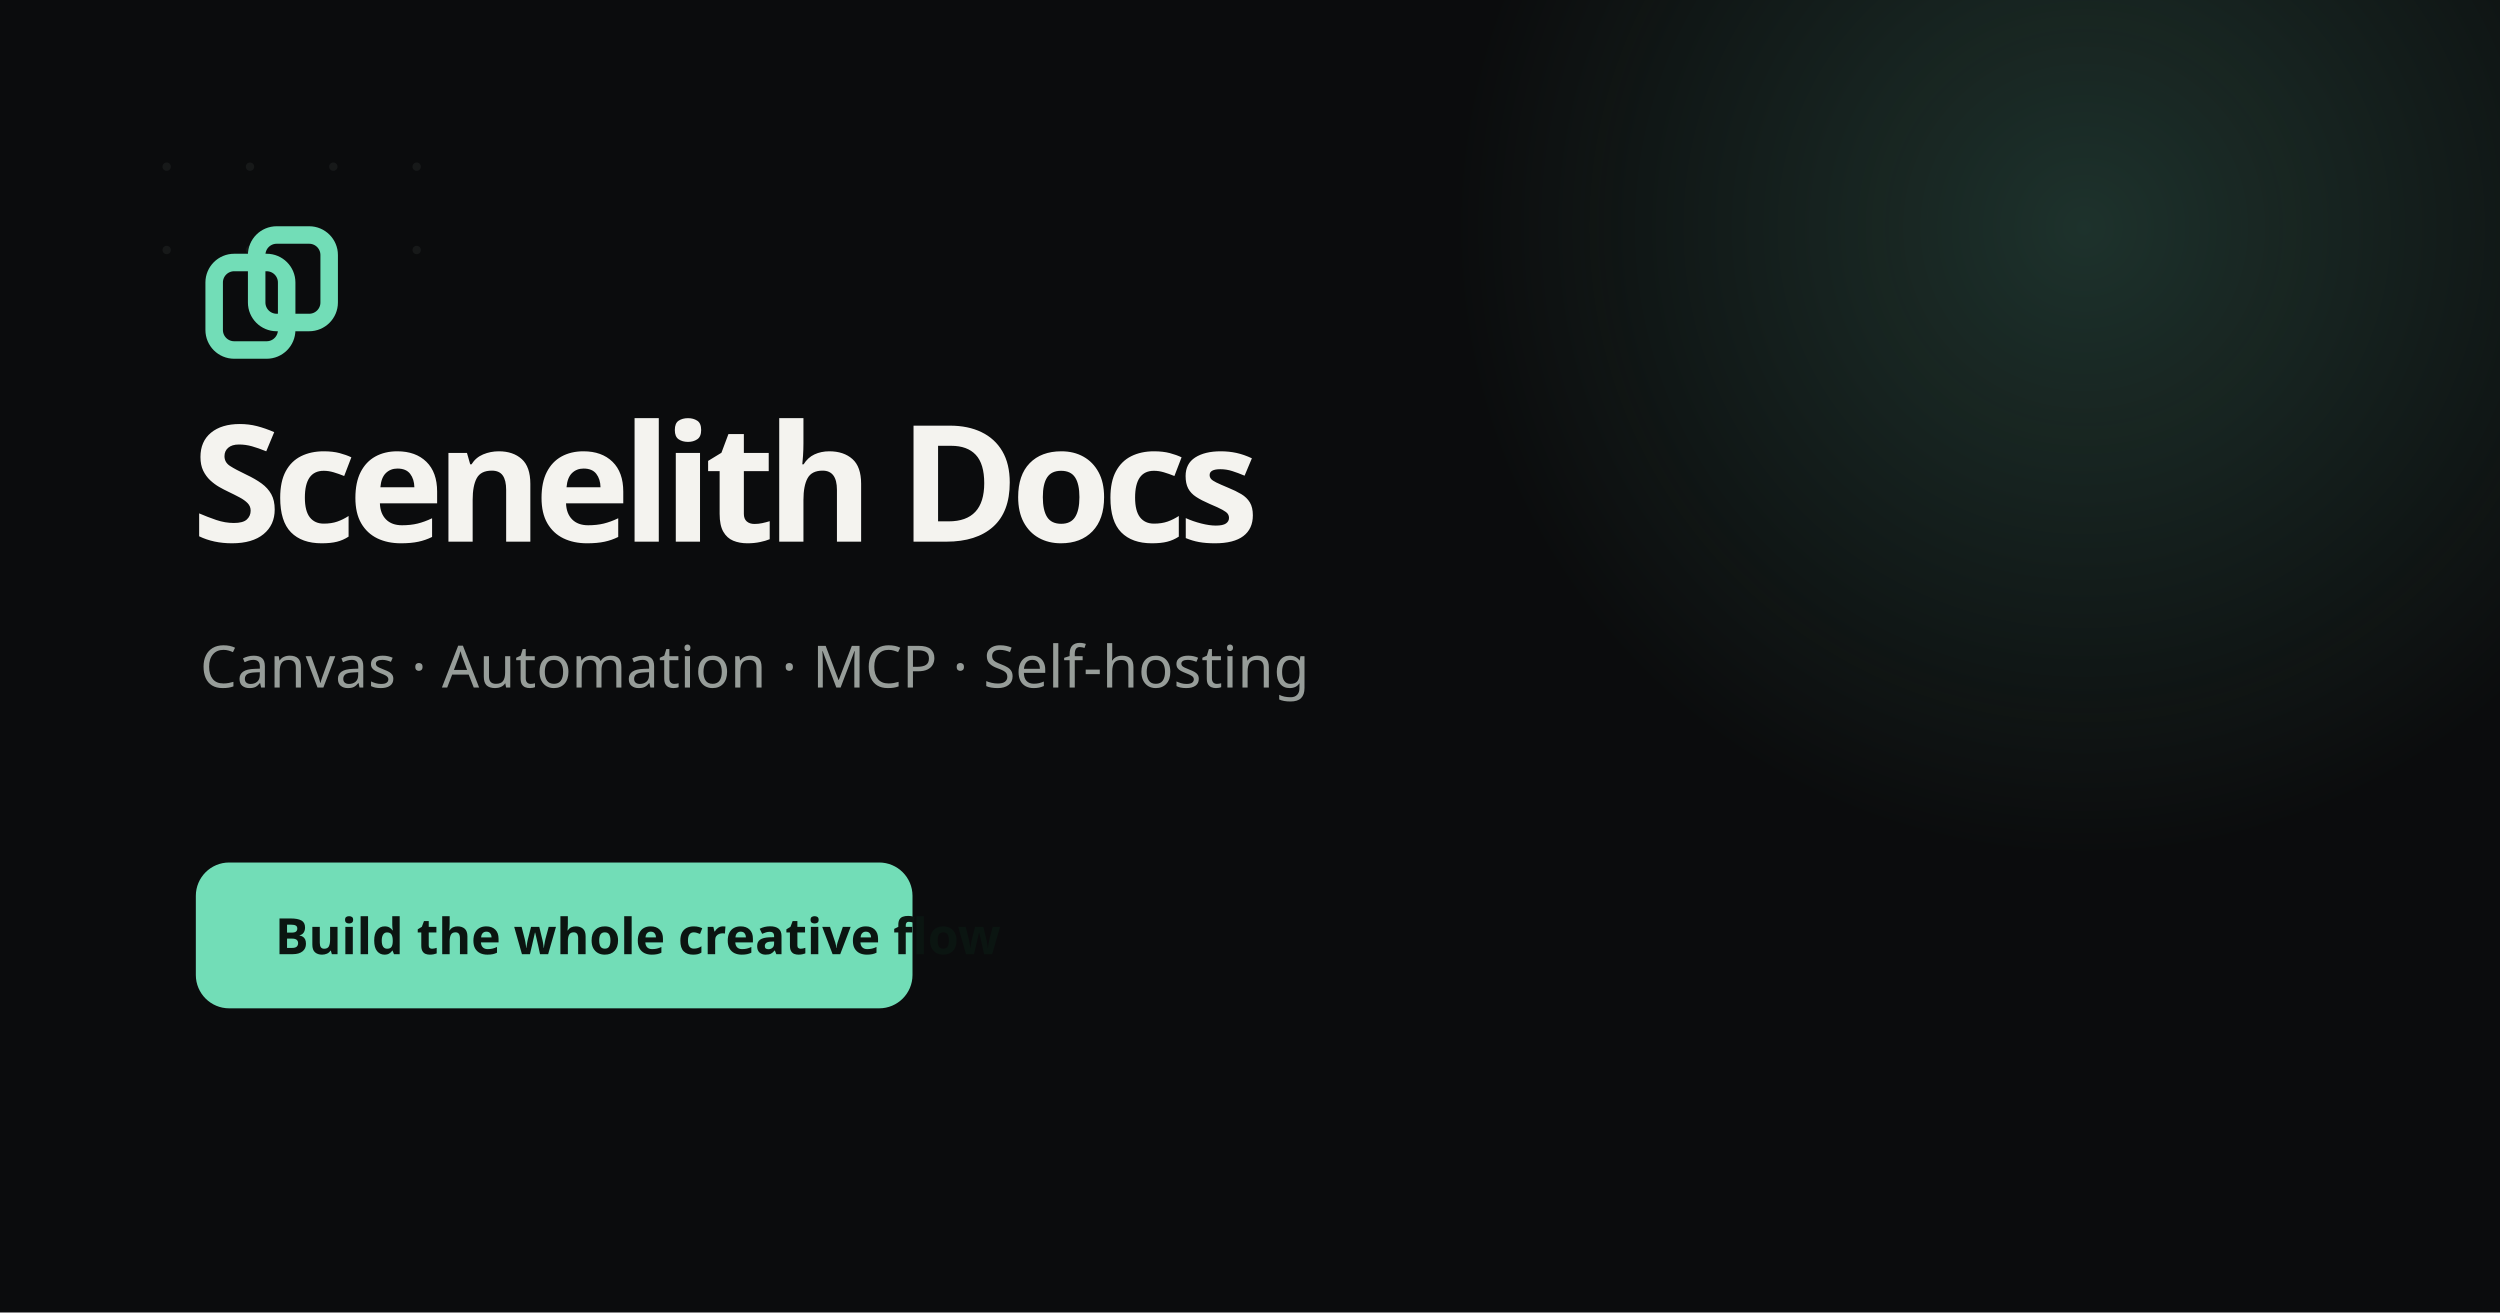
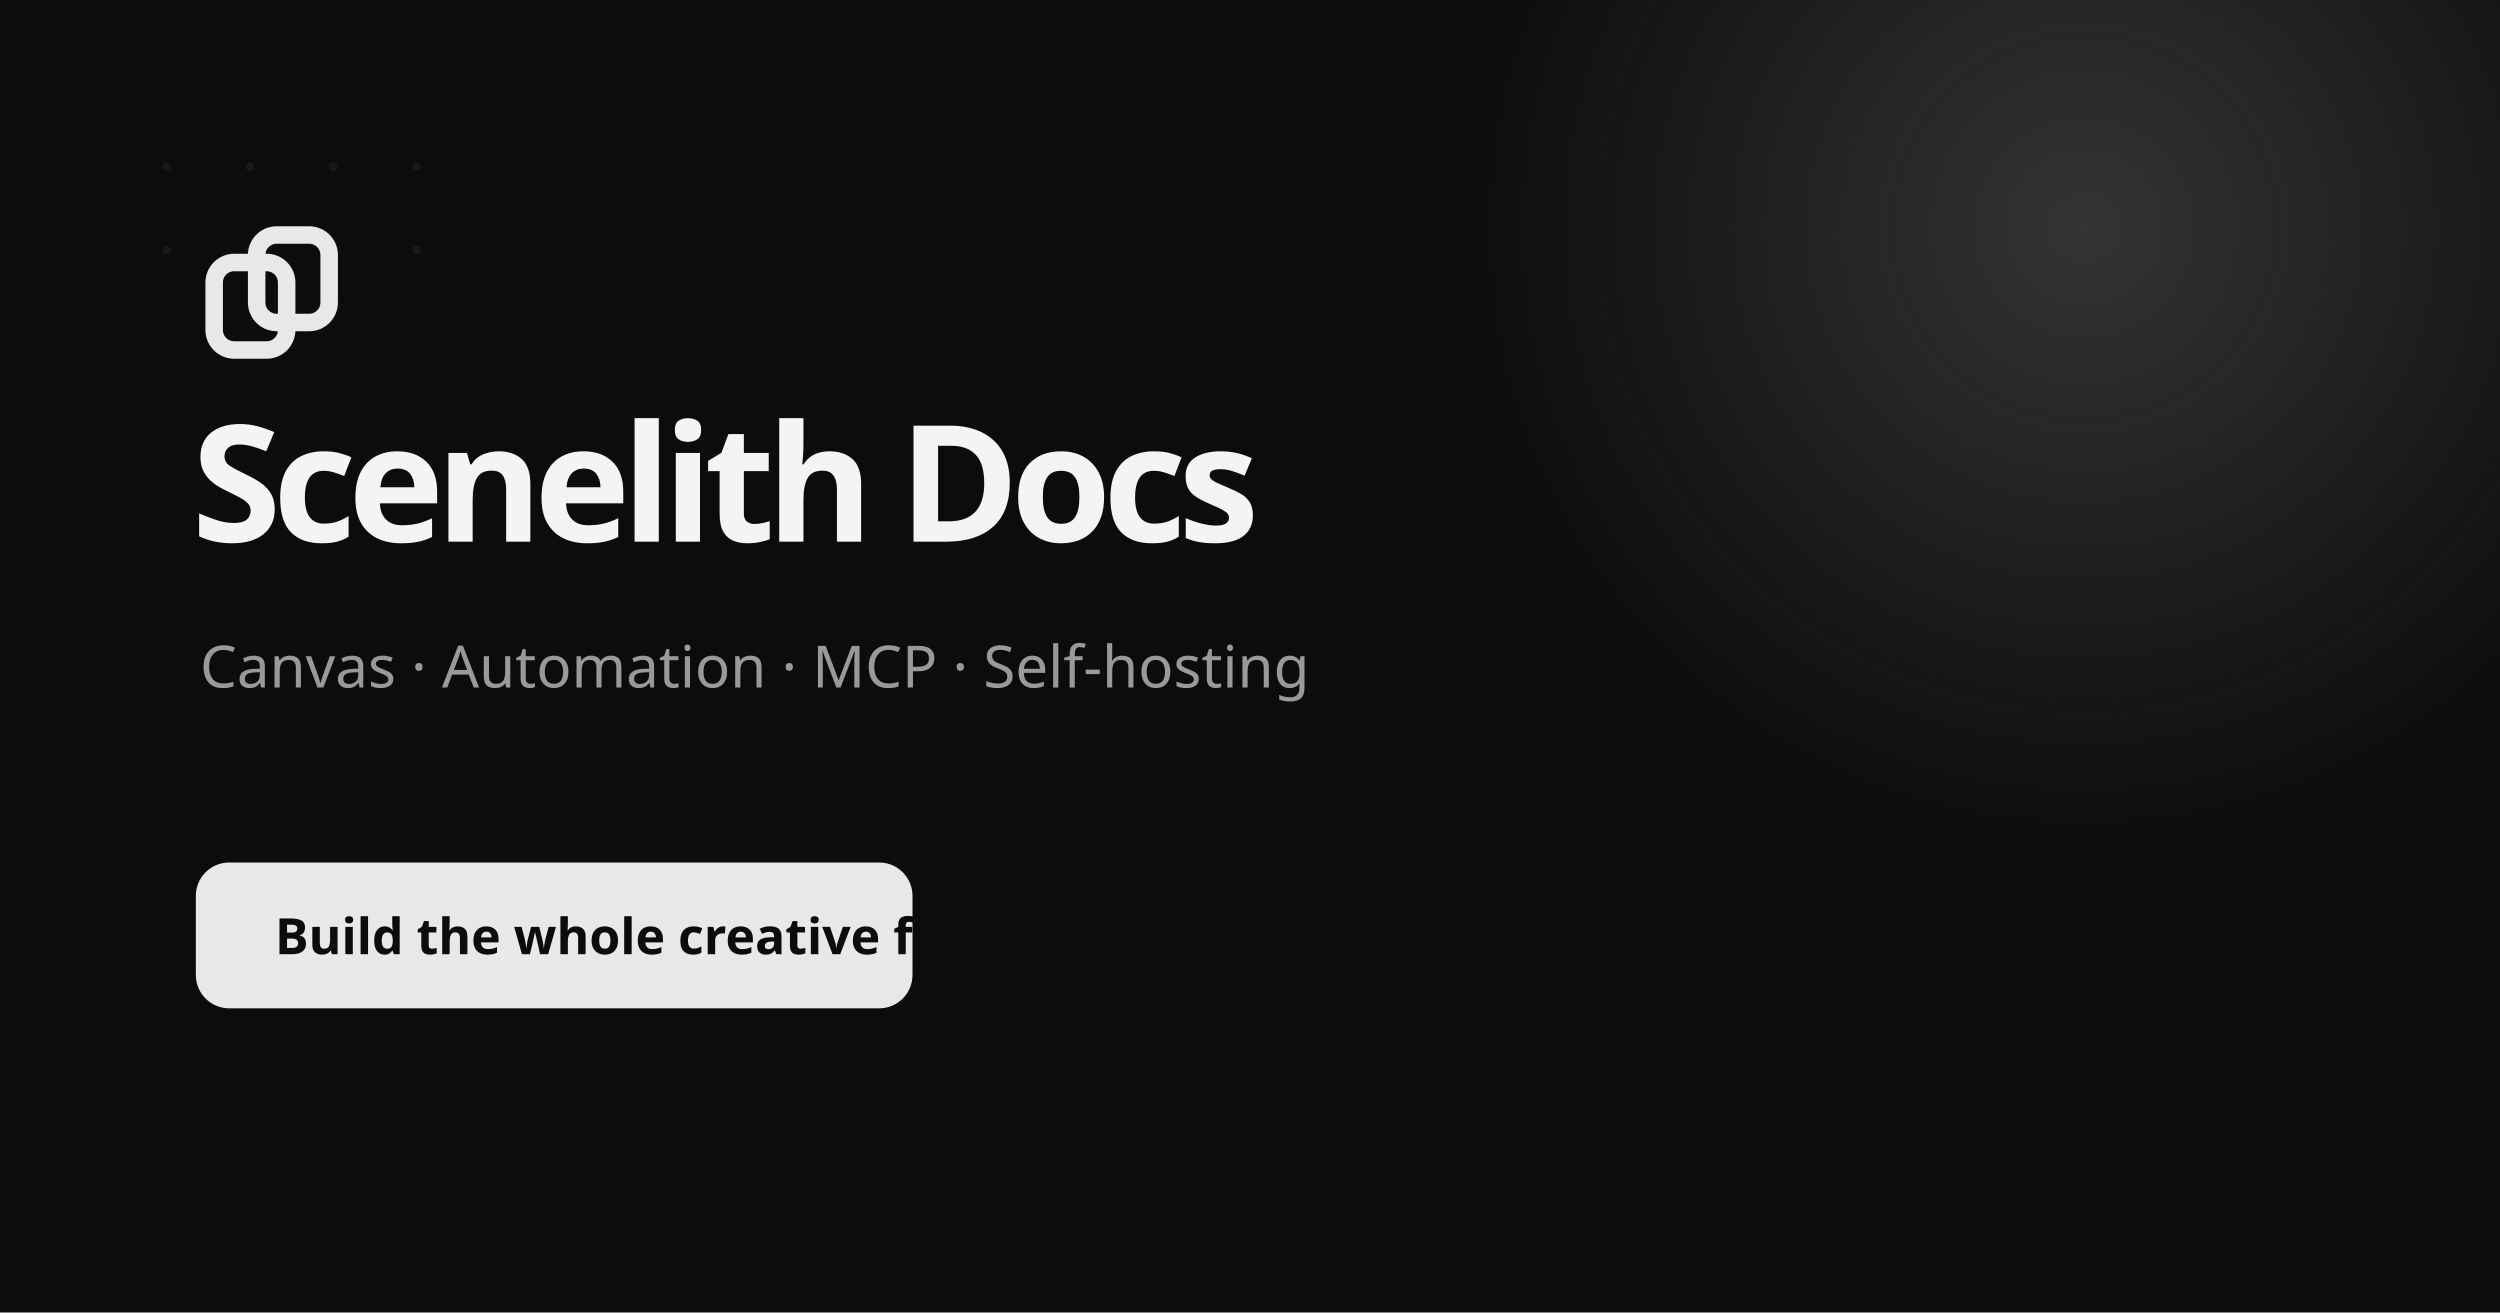
<svg xmlns="http://www.w3.org/2000/svg" width="1200" height="630" viewBox="0 0 1200 630" fill="none">
-   <rect width="1200" height="630" fill="#0B0C0D" />
-   <g opacity=".3" fill="#343837">
+   <rect width="1200" height="630" fill="#0C0C0C" />
+   <g opacity=".3" fill="#363636">
    <circle cx="80" cy="80" r="2" />
    <circle cx="120" cy="80" r="2" />
    <circle cx="160" cy="80" r="2" />
    <circle cx="200" cy="80" r="2" />
    <circle cx="80" cy="120" r="2" />
    <circle cx="120" cy="120" r="2" />
    <circle cx="160" cy="120" r="2" />
    <circle cx="200" cy="120" r="2" />
  </g>
  <circle cx="1000" cy="110" r="300" fill="url(#g)" opacity=".18" />
-   <g transform="translate(92 102) scale(1.2)" stroke="#72DDB7" stroke-width="7">
+   <g transform="translate(92 102) scale(1.2)" stroke="#E8E8E8" stroke-width="7">
    <path d="M34 9h13a8 8 0 0 1 8 8v19a8 8 0 0 1-8 8H34a8 8 0 0 1-8-8V17a8 8 0 0 1 8-8Z" />
    <path d="M17 20h13a8 8 0 0 1 8 8v19a8 8 0 0 1-8 8H17a8 8 0 0 1-8-8V28a8 8 0 0 1 8-8Z" />
  </g>
-   <text x="92" y="260" fill="#F4F3EF" font-family="Avenir Next, sans-serif" font-size="78" font-weight="700" letter-spacing="-4">Scenelith Docs</text>
-   <text x="96" y="330" fill="#979D99" font-family="Avenir Next, sans-serif" font-size="28">Canvas · Automation · MCP · Self-hosting</text>
-   <rect x="94" y="414" width="344" height="70" rx="16" fill="#72DDB7" />
-   <text x="132" y="458" fill="#0B1511" font-family="Avenir Next, sans-serif" font-size="24" font-weight="700">Build the whole creative flow</text>
+   <text x="92" y="260" fill="#F4F4F4" font-family="Avenir Next, sans-serif" font-size="78" font-weight="700" letter-spacing="-4">Scenelith Docs</text>
+   <text x="96" y="330" fill="#999999" font-family="Avenir Next, sans-serif" font-size="28">Canvas · Automation · MCP · Self-hosting</text>
+   <rect x="94" y="414" width="344" height="70" rx="16" fill="#E8E8E8" />
+   <text x="132" y="458" fill="#0C0C0C" font-family="Avenir Next, sans-serif" font-size="24" font-weight="700">Build the whole creative flow</text>
  <defs>
    <radialGradient id="g">
-       <stop stop-color="#72DDB7" />
-       <stop offset="1" stop-color="#72DDB7" stop-opacity="0" />
+       <stop stop-color="#E8E8E8" />
+       <stop offset="1" stop-color="#E8E8E8" stop-opacity="0" />
    </radialGradient>
  </defs>
</svg>
